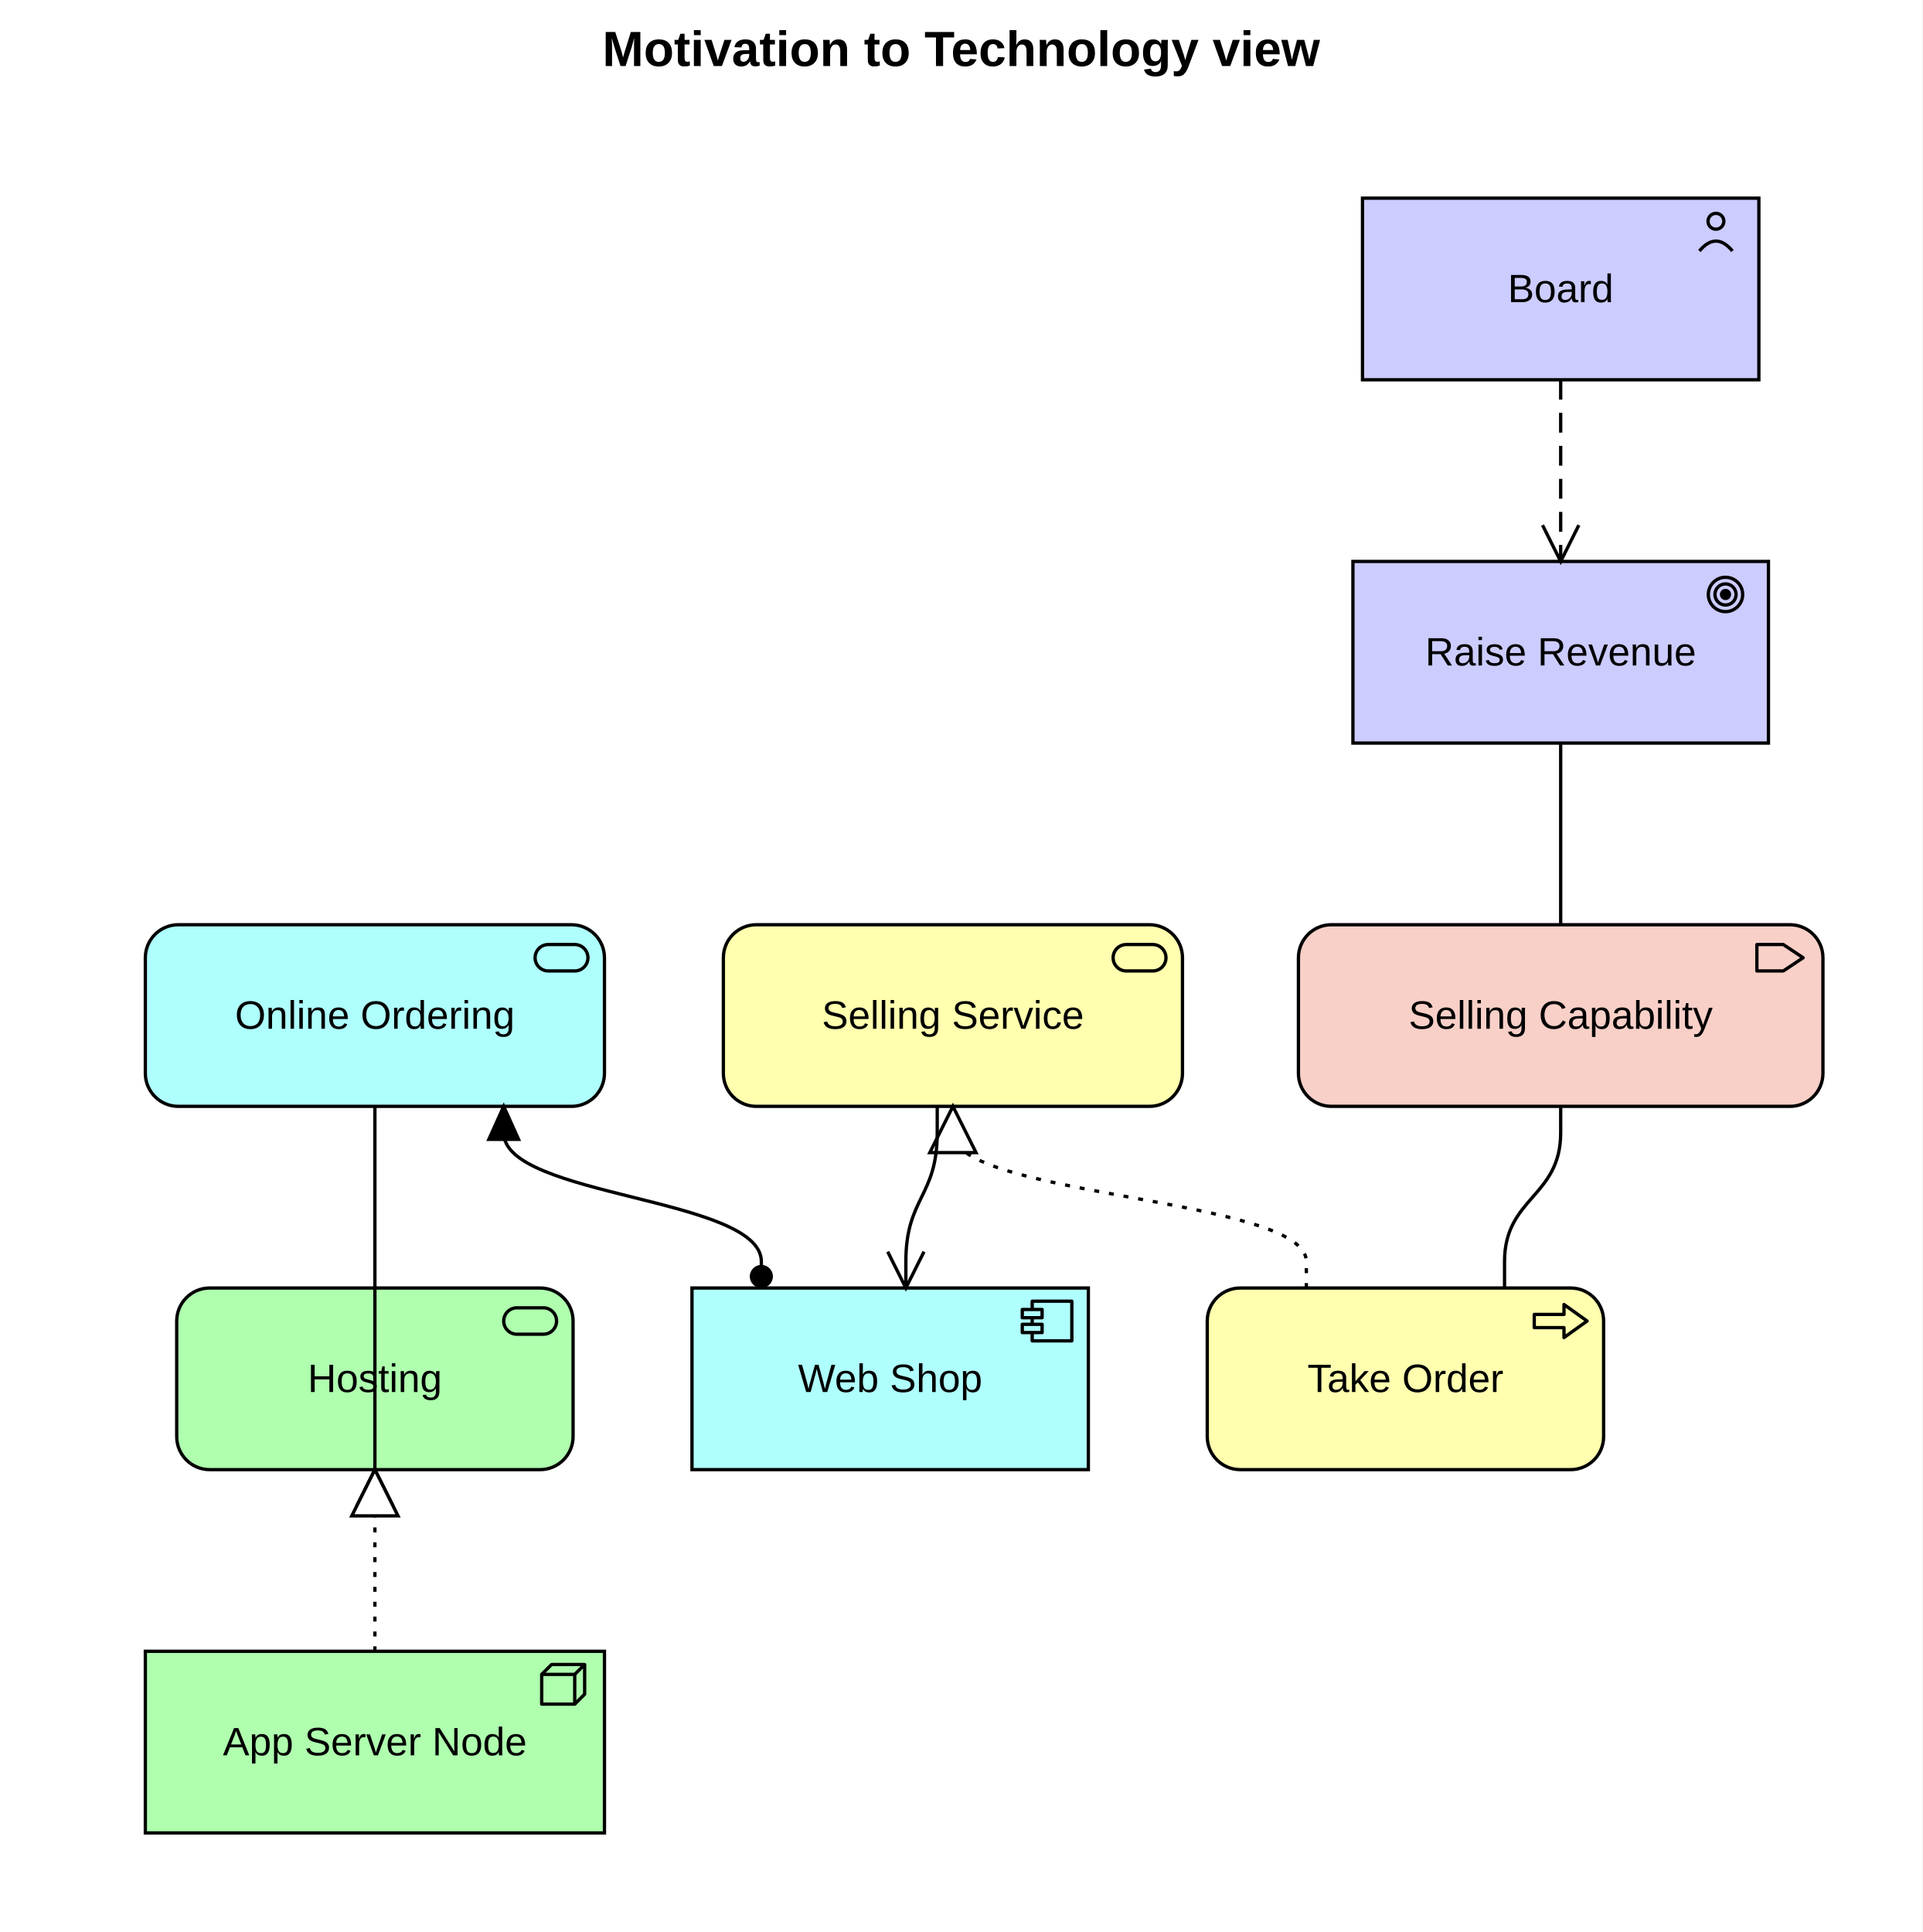
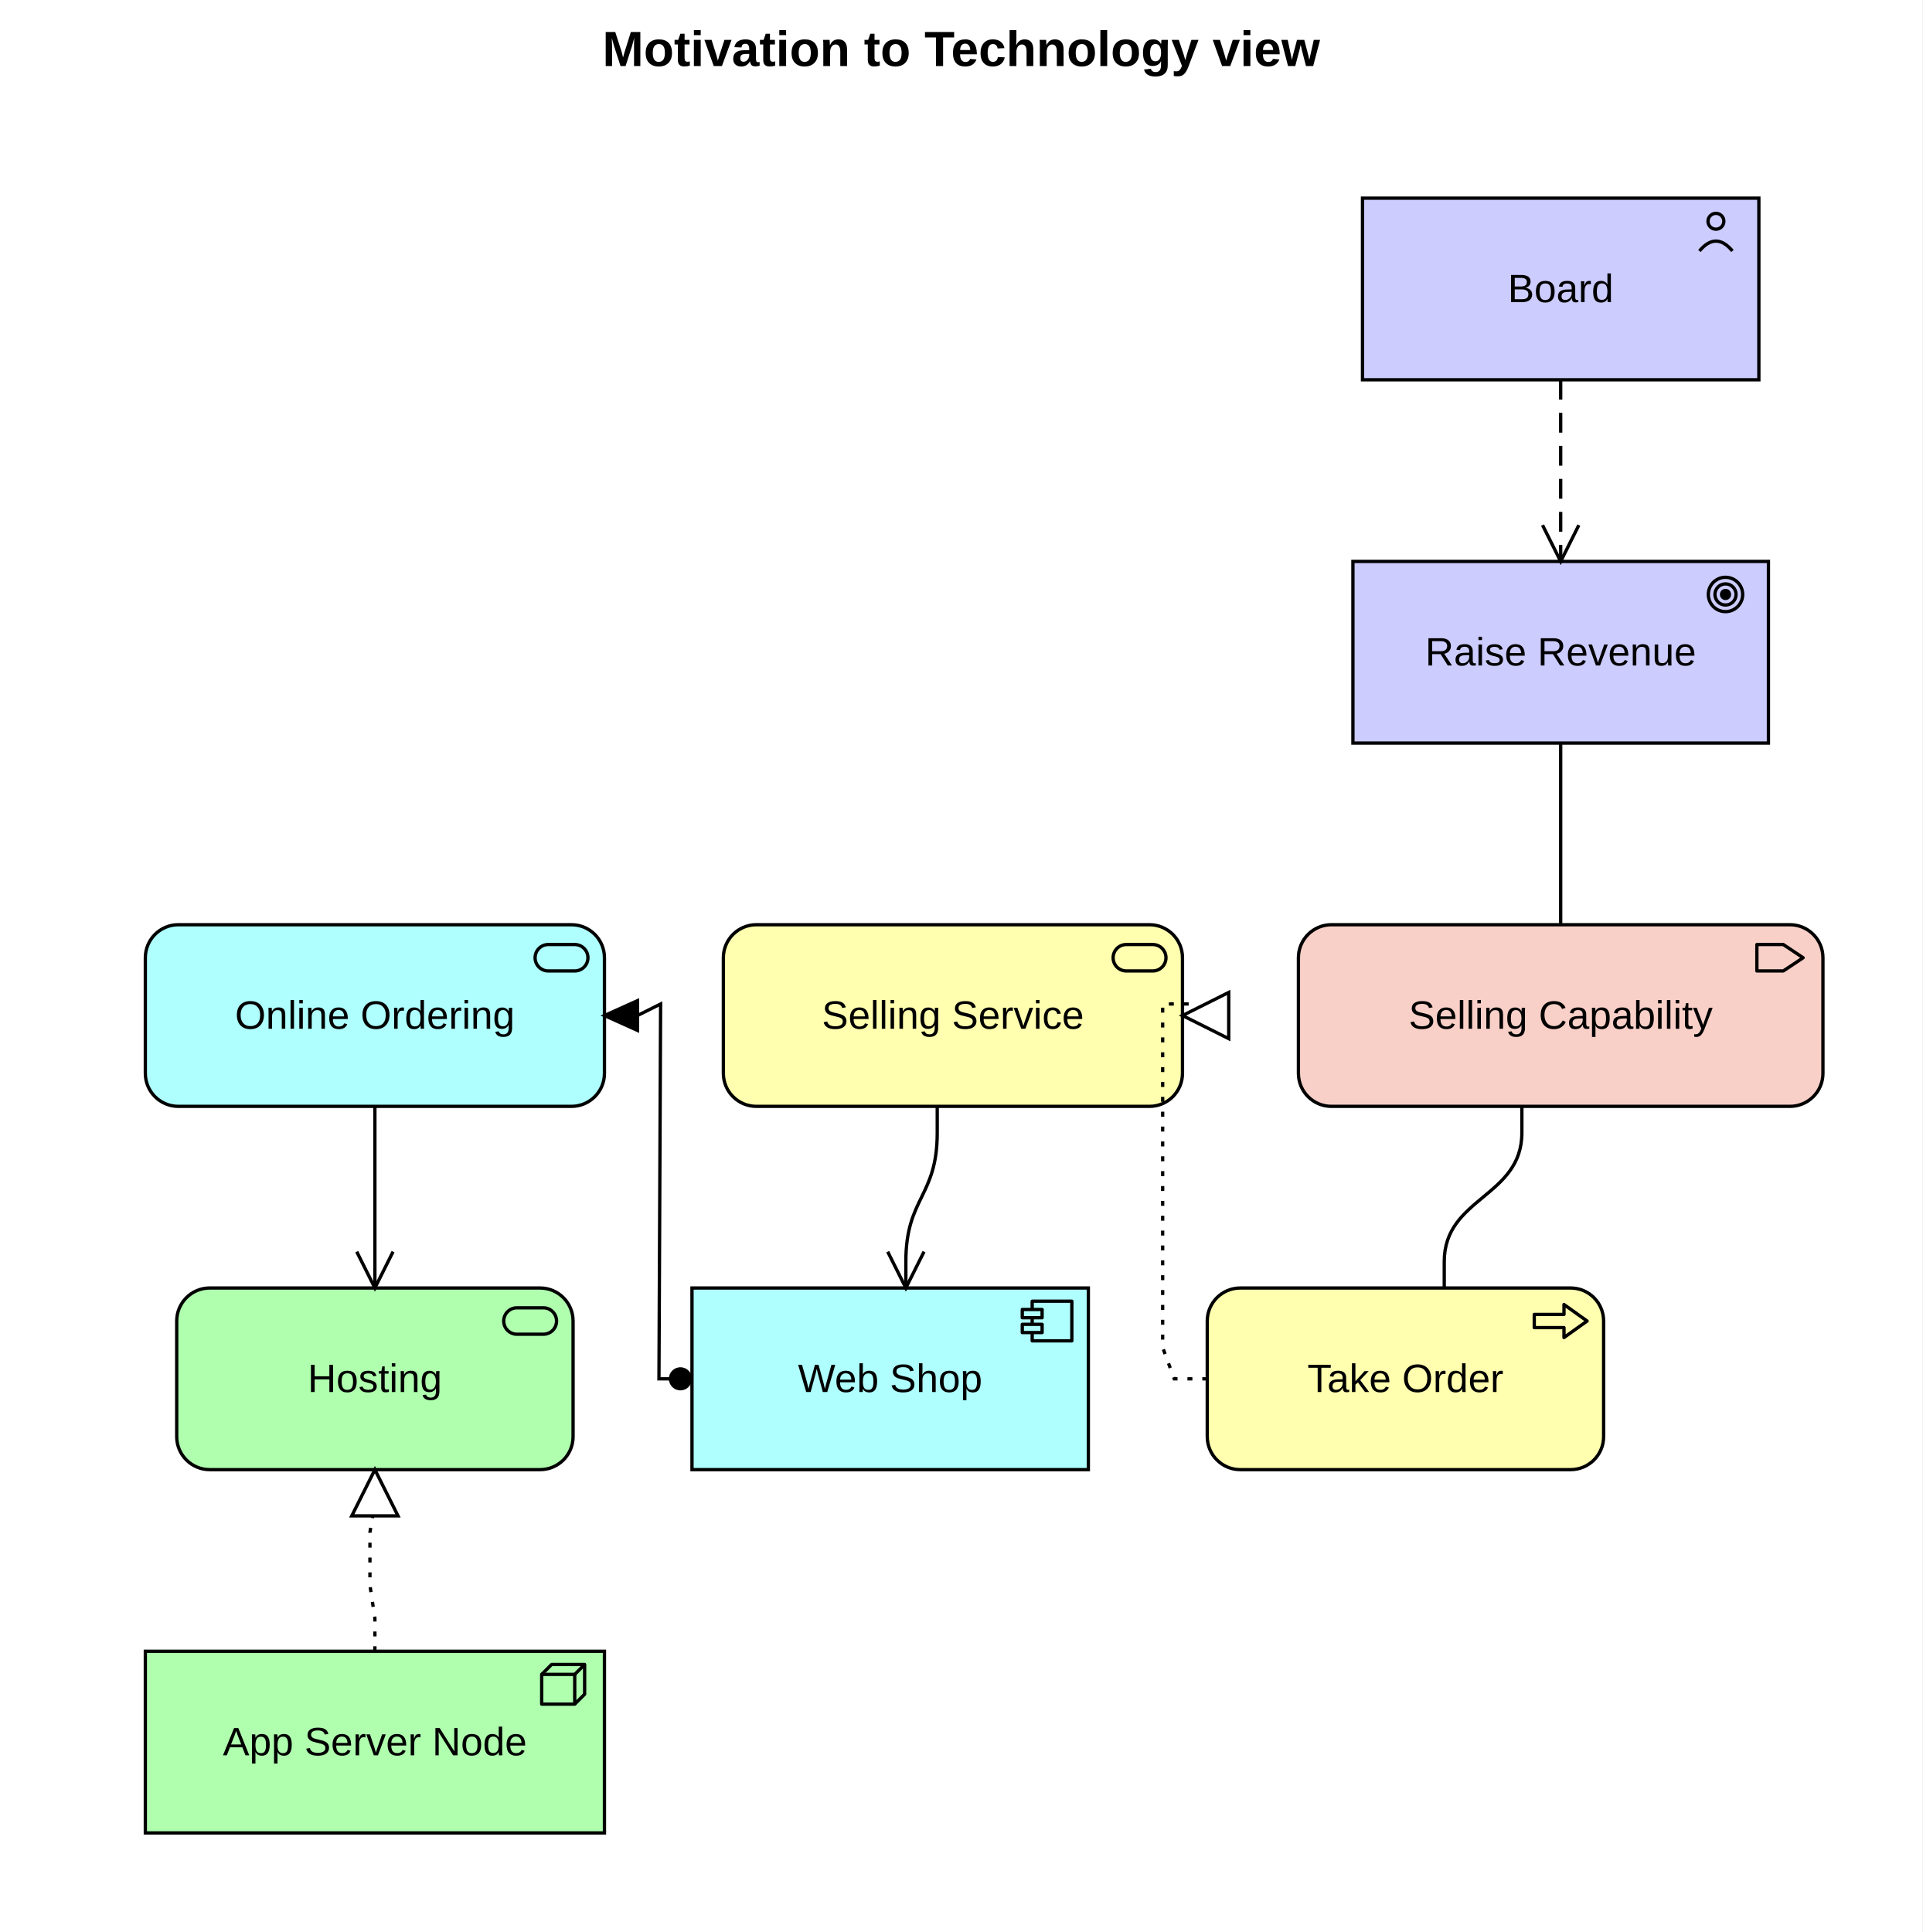
<svg xmlns="http://www.w3.org/2000/svg" width="582" height="585" viewBox="0 0 582 585" font-family="Arial, Helvetica, sans-serif" font-size="12">
  <rect x="0" y="0" width="582" height="585" fill="#ffffff" />
  <text x="291" y="20" text-anchor="middle" font-size="15" font-weight="bold">Motivation to Technology view</text>
  <g transform="translate(10,40)">
    <g class="element stakeholder" data-id="board">
      <rect fill="#CCCCFF" stroke="#000000" stroke-width="1" x="402.5" y="20" width="120" height="55" rx="0" ry="0" />
      <g stroke="#000" stroke-width="1" stroke-linejoin="round" fill="none">
        <circle cx="509.5" cy="27" r="2.4" />
        <path d="M504.5,36 Q509.5,30 514.5,36" />
      </g>
      <text x="462.5" y="51.5" text-anchor="middle">Board</text>
    </g>
    <g class="element goal" data-id="raiseRev">
      <rect fill="#CCCCFF" stroke="#000000" stroke-width="1" x="399.6" y="130" width="125.8" height="55" rx="0" ry="0" />
      <g stroke="#000" stroke-width="1" stroke-linejoin="round" fill="none">
        <circle cx="512.4" cy="140" r="5.2" />
        <circle cx="512.4" cy="140" r="3.2" />
        <circle cx="512.4" cy="140" r="1.2" fill="#000" />
      </g>
      <text x="462.5" y="161.5" text-anchor="middle">Raise Revenue</text>
    </g>
    <g class="element capability" data-id="sellingCap">
      <rect fill="#F8D0C8" stroke="#000000" stroke-width="1" x="383.1" y="240" width="158.8" height="55" rx="10" ry="10" />
      <path stroke="#000" stroke-width="1" stroke-linejoin="round" fill="none" d="M521.9,246 H529.9 L535.9,250 L529.9,254 H521.9 Z" />
      <text x="462.5" y="271.5" text-anchor="middle">Selling Capability</text>
    </g>
    <g class="element business-process" data-id="takeOrder">
      <rect fill="#FFFFAF" stroke="#000000" stroke-width="1" x="355.5" y="350" width="120" height="55" rx="10" ry="10" />
      <path stroke="#000" stroke-width="1" stroke-linejoin="round" fill="none" d="M454.5,358 H463.5 V355 L470.5,360 L463.5,365 V362 H454.5 Z" />
      <text x="415.5" y="381.5" text-anchor="middle">Take Order</text>
    </g>
    <g class="element business-service" data-id="selling">
      <rect fill="#FFFFAF" stroke="#000000" stroke-width="1" x="209" y="240" width="139" height="55" rx="10" ry="10" />
      <rect stroke="#000" stroke-width="1" stroke-linejoin="round" fill="none" x="327" y="246" width="16" height="8" rx="4" ry="4" />
      <text x="278.5" y="271.5" text-anchor="middle">Selling Service</text>
    </g>
    <g class="element application-component" data-id="webShop">
      <rect fill="#AFFFFF" stroke="#000000" stroke-width="1" x="199.5" y="350" width="120" height="55" rx="0" ry="0" />
      <g stroke="#000" stroke-width="1" stroke-linejoin="round" fill="#AFFFFF">
        <rect x="302.5" y="354" width="12" height="12" />
        <rect x="299.5" y="356.5" width="6" height="2.5" />
        <rect x="299.5" y="361" width="6" height="2.5" />
      </g>
      <text x="259.5" y="381.5" text-anchor="middle">Web Shop</text>
    </g>
    <g class="element application-service" data-id="ordering">
      <rect fill="#AFFFFF" stroke="#000000" stroke-width="1" x="34" y="240" width="139" height="55" rx="10" ry="10" />
      <rect stroke="#000" stroke-width="1" stroke-linejoin="round" fill="none" x="152" y="246" width="16" height="8" rx="4" ry="4" />
      <text x="103.5" y="271.5" text-anchor="middle">Online Ordering</text>
    </g>
    <g class="element node" data-id="appNode">
      <rect fill="#AFFFAF" stroke="#000000" stroke-width="1" x="34" y="460" width="139" height="55" rx="0" ry="0" />
      <g stroke="#000" stroke-width="1" stroke-linejoin="round" fill="none">
        <rect x="154" y="467" width="10" height="9" />
        <path d="M154,467 L157,464 H167 V473 L164,476 M164,467 L167,464" />
      </g>
      <text x="103.5" y="491.5" text-anchor="middle">App Server Node</text>
    </g>
    <g class="element technology-service" data-id="hosting">
      <rect fill="#AFFFAF" stroke="#000000" stroke-width="1" x="43.5" y="350" width="120" height="55" rx="10" ry="10" />
      <rect stroke="#000" stroke-width="1" stroke-linejoin="round" fill="none" x="142.5" y="356" width="16" height="8" rx="4" ry="4" />
      <text x="103.5" y="381.5" text-anchor="middle">Hosting</text>
    </g>
    <g class="relationship influence" data-source="board" data-target="raiseRev">
      <path d="M462.5,75L462.5,83L462.5,130" fill="none" stroke="#000" stroke-width="1" stroke-dasharray="6 4" />
      <path d="M457,119 L462.5,130 L468,119" fill="none" stroke="#000" stroke-width="1" />
    </g>
    <g class="relationship association" data-source="raiseRev" data-target="sellingCap">
      <path d="M462.5,185L462.5,193L462.5,240" fill="none" stroke="#000" stroke-width="1" />
    </g>
    <g class="relationship association" data-source="sellingCap" data-target="takeOrder">
-       <path d="M462.5,295L462.5,303C462.5,322.5 445.5,322.5 445.5,342L445.5,350" fill="none" stroke="#000" stroke-width="1" />
+       <path d="M450.75,295L450.75,303C450.75,322.5 427.25,322.5 427.25,342L427.25,350" fill="none" stroke="#000" stroke-width="1" />
    </g>
    <g class="relationship realization" data-source="takeOrder" data-target="selling">
-       <path d="M385.5,350L385.5,342C385.5,322.5 278.5,322.5 278.5,303L278.5,295" fill="none" stroke="#000" stroke-width="1" stroke-dasharray="1.5 3" />
-       <path d="M278.5,295 L285.5,309 L271.5,309 Z" fill="#fff" stroke="#000" stroke-width="1" />
+       <path d="M355.5,377.5L345.5,377.5L342,368L342,264L350,264L358,267.5L348,267.5" fill="none" stroke="#000" stroke-width="1" stroke-dasharray="1.5 3" />
+       <path d="M348,267.5 L362,260.5 L362,274.5 Z" fill="#fff" stroke="#000" stroke-width="1" />
    </g>
    <g class="relationship serving" data-source="selling" data-target="webShop">
      <path d="M273.75,295L273.75,303C273.75,322.5 264.25,322.5 264.25,342L264.25,350" fill="none" stroke="#000" stroke-width="1" />
      <path d="M258.75,339 L264.25,350 L269.75,339" fill="none" stroke="#000" stroke-width="1" />
    </g>
    <g class="relationship assignment" data-source="webShop" data-target="ordering">
-       <path d="M220.5,350L220.5,342C220.5,322.5 142.5,322.5 142.5,303L142.5,295" fill="none" stroke="#000" stroke-width="1" />
-       <circle cx="220.5" cy="346.5" r="3.5" fill="#000" />
-       <path d="M142.5,295 L147,305 L138,305 Z" fill="#000" stroke="#000" stroke-width="1" />
+       <path d="M199.5,377.5L189.5,377.5L190,264L183,267.5L173,267.5" fill="none" stroke="#000" stroke-width="1" />
+       <circle cx="196" cy="377.5" r="3.5" fill="#000" />
+       <path d="M173,267.5 L183,263 L183,272 Z" fill="#000" stroke="#000" stroke-width="1" />
    </g>
    <g class="relationship serving" data-source="ordering" data-target="hosting">
-       <path d="M103.5,295L103.5,303C103.5,305 103.5,303 103.5,321.333C103.5,339.667 103.5,376.333 103.5,394.667L103.5,413L103.5,405" fill="none" stroke="#000" stroke-width="1" />
-       <path d="M109,416 L103.5,405 L98,416" fill="none" stroke="#000" stroke-width="1" />
+       <path d="M103.5,295L103.5,303C103.5,305 103.5,303 103.5,309.5C103.5,316 103.5,329 103.5,335.5L103.5,342L103.5,350" fill="none" stroke="#000" stroke-width="1" />
+       <path d="M98,339 L103.5,350 L109,339" fill="none" stroke="#000" stroke-width="1" />
    </g>
    <g class="relationship realization" data-source="appNode" data-target="hosting">
-       <path d="M103.5,460L103.5,452C103.5,450 103.5,452 103.5,445.5C103.5,439 103.5,426 103.5,419.5L103.5,413L103.5,405" fill="none" stroke="#000" stroke-width="1" stroke-dasharray="1.5 3" />
+       <path d="M103.5,460L103.5,450L102,440L102,424L103.5,415L103.5,405" fill="none" stroke="#000" stroke-width="1" stroke-dasharray="1.5 3" />
      <path d="M103.5,405 L110.5,419 L96.5,419 Z" fill="#fff" stroke="#000" stroke-width="1" />
    </g>
  </g>
</svg>
